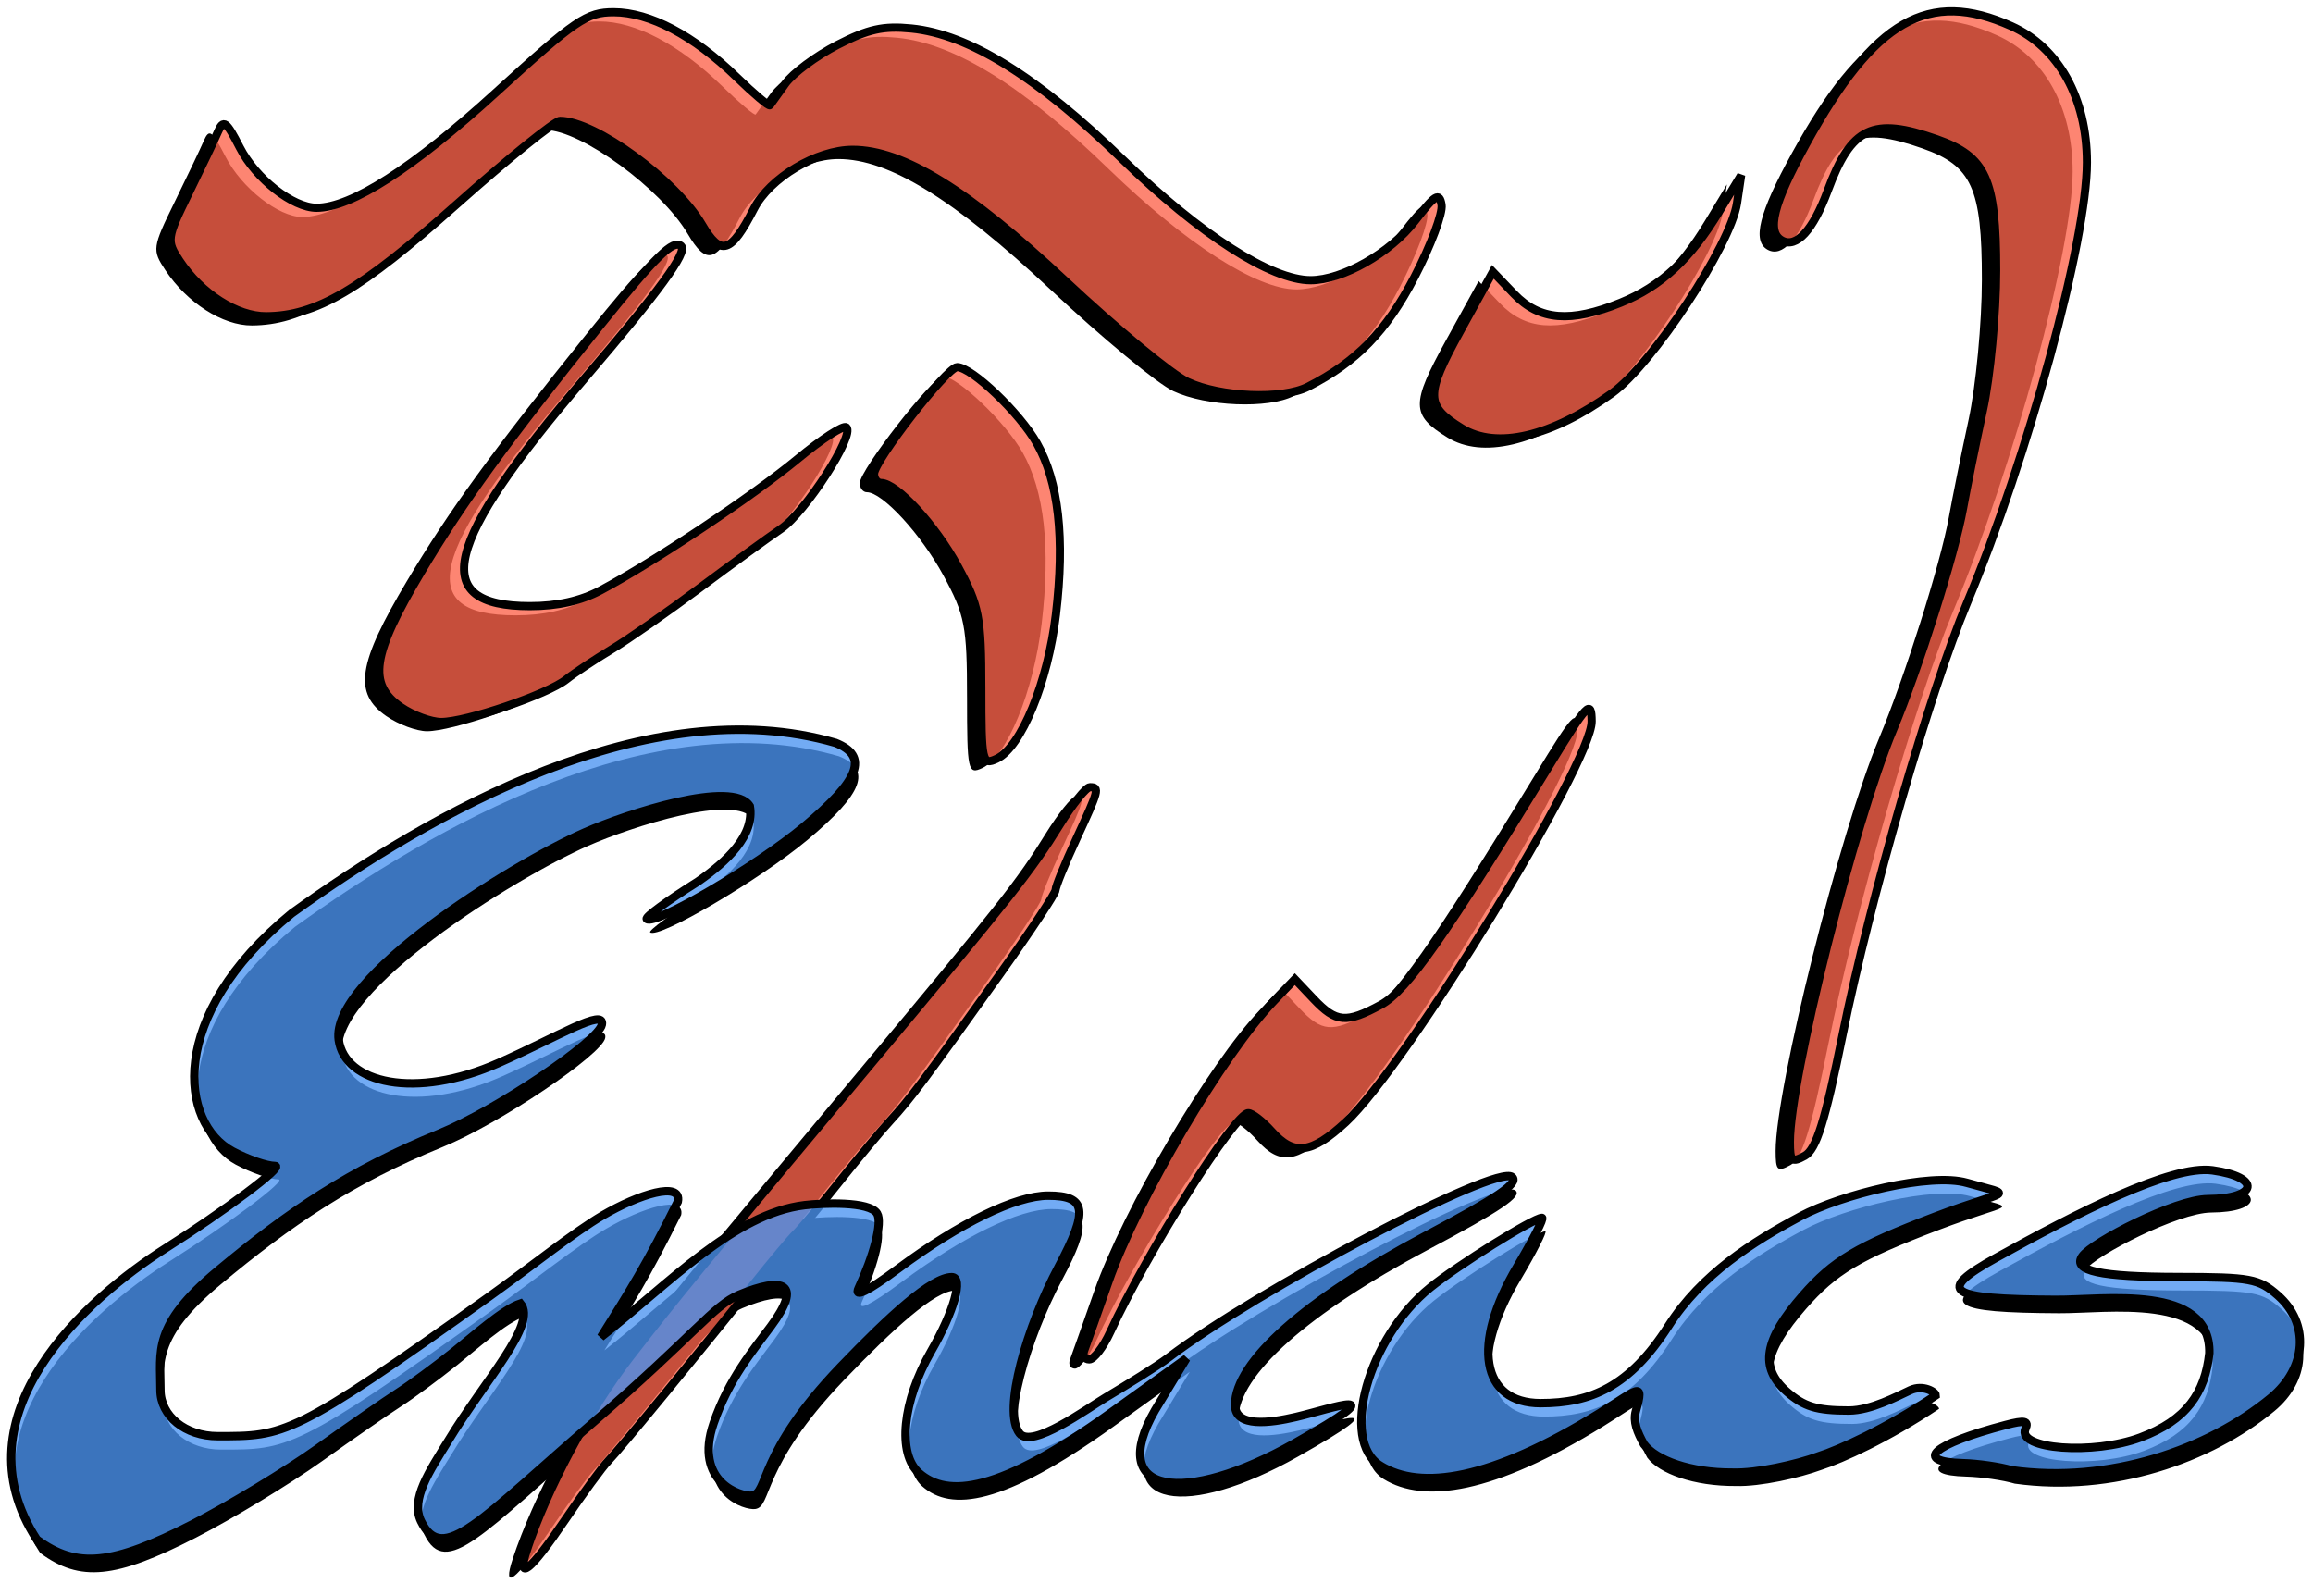
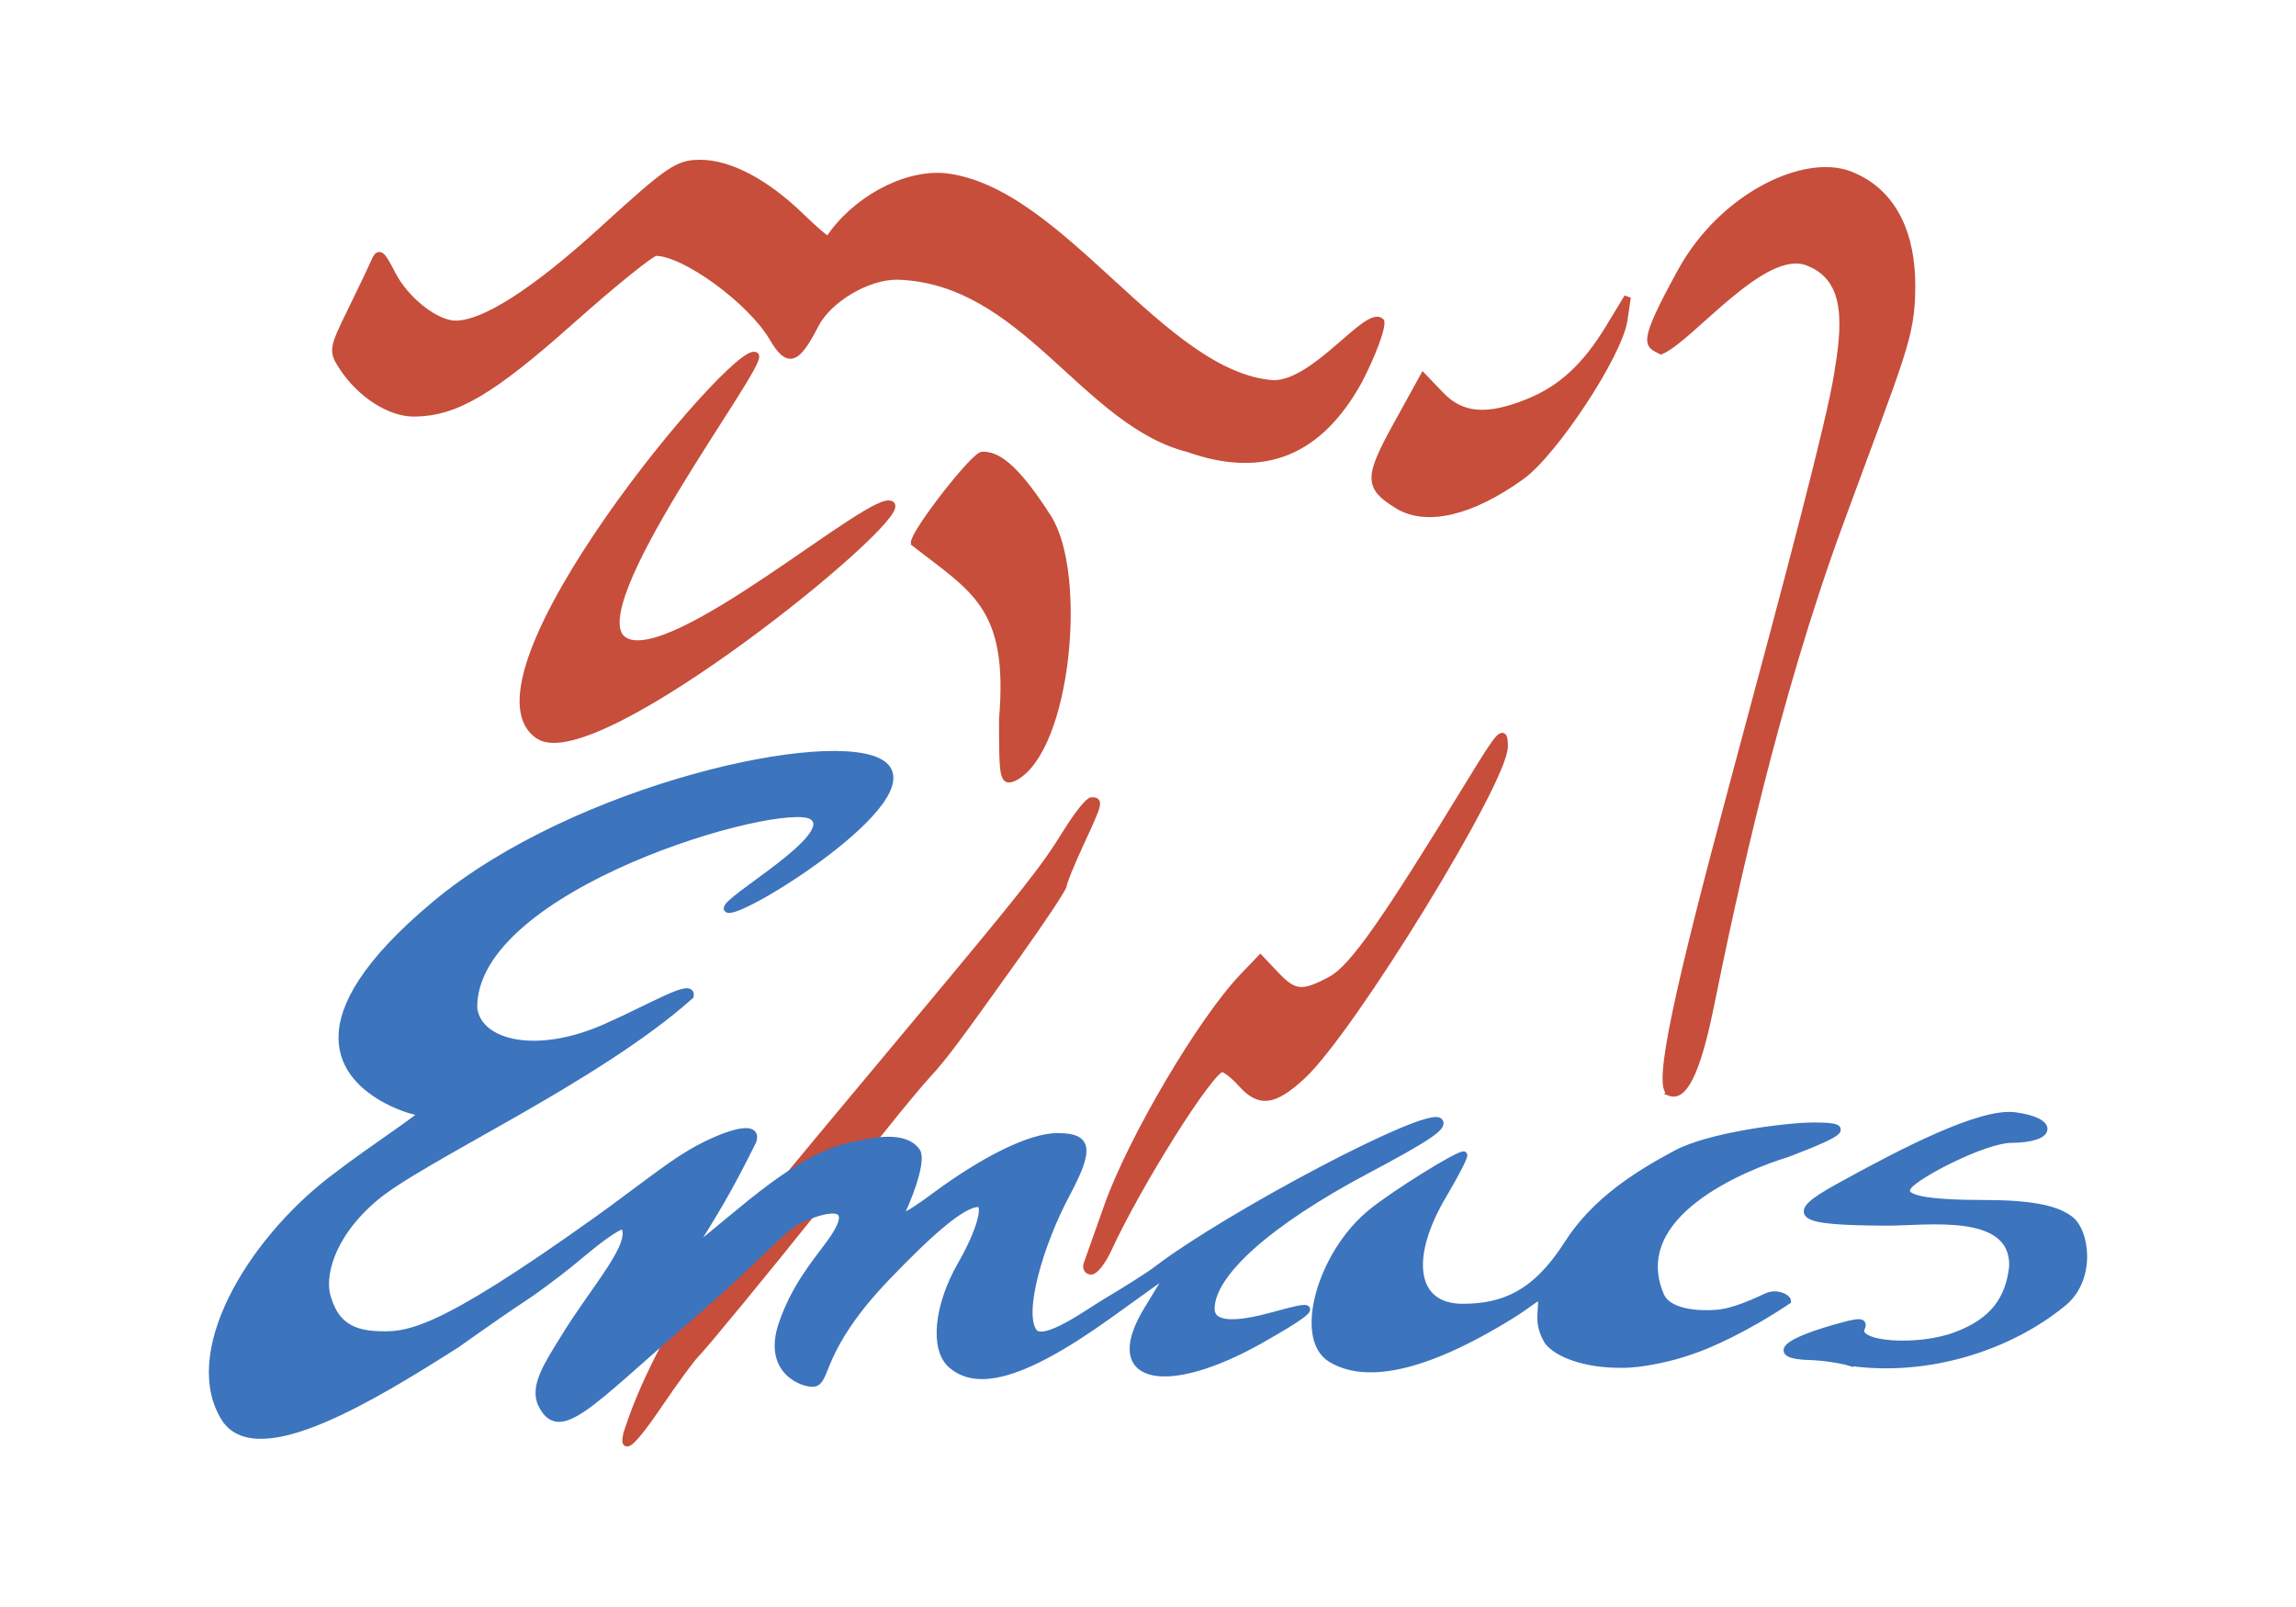
- <svg xmlns="http://www.w3.org/2000/svg" xmlns:xlink="http://www.w3.org/1999/xlink" version="1.0" width="275.969" height="190.406" id="svg6706" style="display:inline">
-   <defs id="defs6709">
-     <linearGradient id="linearGradient2550">
-       <stop id="stop2552" style="stop-color:#4c94f1;stop-opacity:0.784" offset="0" />
-       <stop id="stop2554" style="stop-color:#4c94f1;stop-opacity:0.784" offset="1" />
-     </linearGradient>
-     <linearGradient id="linearGradient7896">
-       <stop id="stop7898" style="stop-color:#fc644b;stop-opacity:0.784" offset="0" />
-       <stop id="stop7900" style="stop-color:#fc644b;stop-opacity:0.784" offset="1" />
-     </linearGradient>
-     <linearGradient xlink:href="#linearGradient2550" id="linearGradient2556" x1="147.627" y1="92.098" x2="145.82" y2="203.602" gradientUnits="userSpaceOnUse" />
-     <linearGradient xlink:href="#linearGradient7896" id="linearGradient2425" gradientUnits="userSpaceOnUse" gradientTransform="translate(-2.4002643e-7,-2.6398943e-6)" x1="147.522" y1="0.921" x2="147.129" y2="211.999" />
-   </defs>
-   <g transform="translate(5.34375,-11.4375)" id="layer2" style="display:inline">
-     <path id="bg-emacs" d="M -0.547,196.729 C -10.238,181.784 5.397,167.93 14.809,161.975 c 6.963,-4.405 14.225,-9.823 13.071,-9.825 -0.997,-0.002 -3.285,-0.792 -5.086,-1.755 -6.218,-3.328 -7.956,-16.05 7.055,-28.376 16.709,-12.016 42.571,-26.817 64.901,-20.352 3.972,1.589 2.904,4.423 -3.766,9.995 -5.675,4.741 -17.793,11.857 -18.753,11.014 -0.233,-0.205 2.49,-2.198 6.052,-4.429 3.552,-2.452 6.827,-5.572 6.235,-9.025 -1.977,-3.218 -14.566,0.876 -19.658,3.118 -8.98,3.954 -30.42,17.397 -29.389,24.78 0.72,5.156 9.096,7.165 19.108,2.728 7.005,-3.105 12.66,-6.604 12.285,-4.567 -0.365,1.985 -12.575,10.227 -19.36,12.991 -10.774,4.389 -18.049,9.354 -26.51,16.409 -7.801,6.505 -6.795,9.586 -6.795,14.19 0,3.115 2.975,5.518 6.829,5.518 7.965,0 8.896,0.121 32.271,-16.564 5.162,-3.685 10.228,-7.763 13.654,-9.77 4.326,-2.535 9.463,-4.132 8.977,-1.655 -3.779,7.611 -5.746,10.679 -9.168,16.155 8.111,-6.332 15.841,-14.718 24.307,-15.73 2.101,-0.251 7.741,-0.495 8.636,0.996 0.667,1.112 -0.455,5.116 -2.214,8.923 -0.539,1.167 1.051,0.384 4.675,-2.302 7.441,-5.515 14.079,-8.751 17.952,-8.751 4.577,0 4.833,1.748 1.241,8.486 -3.757,7.049 -6.76,17.214 -4.651,19.884 1.466,1.857 7.967,-2.911 10.328,-4.319 2.423,-1.445 6.056,-3.672 7.441,-4.73 10.373,-7.92 39.162,-23.155 40.999,-21.536 0.824,0.727 -1.693,2.431 -10.451,7.077 -14.256,7.562 -22.599,14.985 -22.609,20.116 -0.006,2.71 4.174,2.152 7.264,1.427 4.407,-1.033 12.416,-3.968 -0.174,3.14 -13.16,7.43 -22.485,6.178 -16.634,-3.957 l 3.736,-6.164 -9.133,6.554 c -13.192,9.467 -19.356,10.108 -22.765,7.115 -2.612,-2.293 -1.991,-8.562 1.439,-14.527 2.747,-4.777 3.882,-8.842 2.468,-8.842 -2.386,0 -7.359,4.536 -13.27,10.697 -9.975,10.398 -8.541,15.101 -10.591,15.369 -1.26,0.165 -6.977,-1.594 -4.556,-8.641 1.808,-5.261 4.693,-8.687 6.822,-11.553 3.867,-5.203 1.48,-5.973 -3.79,-3.771 -3.056,1.277 -5.35,4.838 -17.153,15.014 -13.805,11.902 -18.199,17.32 -20.79,11.997 -1.273,-2.616 1.018,-5.974 3.234,-9.57 4.367,-7.216 10.688,-13.925 8.633,-16.401 -2.05,0.666 -5.701,3.947 -7.917,5.721 -2.216,1.773 -5.217,3.987 -6.669,4.918 -1.452,0.932 -5.758,3.916 -9.569,6.633 -3.811,2.716 -10.546,6.795 -14.967,9.063 -9.584,4.918 -13.836,5.338 -18.578,1.835 z M 159.756,187.915 c -4.885,-3.004 -1.45,-15.285 5.948,-21.264 3.328,-2.69 12.338,-8.307 13.325,-8.307 0.275,0 -1.054,2.615 -2.951,5.812 -5.51,9.28 -4.306,16.294 2.797,16.294 5.957,0 10.603,-1.935 15.248,-9.211 3.958,-6.2 10.077,-10.048 15.753,-13.08 4.885,-2.609 15.491,-5.238 19.837,-4.003 6.015,1.71 5.071,0.664 -3.766,4.035 -9.354,3.568 -12.152,5.234 -15.806,9.412 -4.628,5.293 -5.18,8.595 -1.914,11.462 2.059,1.807 3.568,2.268 7.415,2.264 2.657,-0.003 5.812,-1.725 7.335,-2.423 1.524,-0.698 3.035,0.213 3.035,0.62 -5.886,3.946 -11.448,6.459 -14.002,7.271 -2.614,0.966 -7.351,2.033 -10.235,1.938 -5.036,0.034 -9.161,-1.486 -10.574,-3.378 -0.796,-1.432 -1.327,-2.704 -0.963,-3.979 1.068,-3.739 0.165,-2.523 -4.285,0.23 -13.102,8.107 -21.407,9.253 -26.197,6.308 z m 75.293,0.539 c -1.385,-0.415 -3.991,-0.794 -5.792,-0.842 -5.999,-0.162 -3.637,-2.265 5.127,-4.565 2.247,-0.59 2.747,-0.49 2.33,0.463 -1.071,2.451 8.093,3.14 13.728,1.032 5.48,-2.05 7.707,-5.313 8.215,-10.061 0.168,-8.347 -12.616,-6.32 -18.32,-6.361 -12.981,-0.057 -14.344,-1.011 -7.143,-5.002 9.568,-5.302 20.882,-11.134 25.843,-10.446 5.861,0.812 5.426,3.397 -0.557,3.433 -3.929,0.023 -13.801,5.143 -14.976,6.812 -1.23,1.747 2.123,2.473 11.485,2.486 8.587,0.013 9.568,0.193 11.835,2.184 3.813,3.348 3.463,8.679 -0.801,12.208 -7.513,6.217 -19.301,10.287 -30.974,8.658 z" style="opacity:1;fill:#000000;display:inline" />
-     <path id="bg-gnu" d="m 55.834,197.413 c 2.449,-7.381 7.447,-16.721 12.278,-22.945 5.711,-7.357 7.378,-9.386 28.69,-34.903 16.872,-20.202 19.223,-23.18 22.555,-28.568 1.543,-2.495 3.178,-4.537 3.633,-4.537 1.182,0 1.1,0.31 -1.633,6.215 -1.354,2.924 -2.461,5.645 -2.461,6.047 0,0.402 -2.976,4.904 -6.614,10.005 -8.988,12.604 -10.76,14.972 -13.082,17.484 -1.098,1.188 -3.853,4.494 -6.123,7.345 -2.27,2.852 -4.587,5.623 -5.15,6.159 -0.563,0.536 -2.796,3.198 -4.961,5.915 -6.691,8.397 -16.095,19.834 -17.432,21.201 -0.7,0.716 -3.044,3.917 -5.21,7.114 -4.161,6.143 -5.795,7.405 -4.488,3.467 z m 66.482,-23.765 c 0.223,-0.594 1.529,-4.284 2.903,-8.201 3.446,-9.821 13.662,-27.158 19.739,-33.495 l 2.486,-2.593 2.252,2.376 c 2.677,2.825 3.883,2.928 8.026,0.68 3.087,-1.675 7.696,-8.221 20.102,-28.549 4.551,-7.457 5.012,-7.939 5.035,-5.265 0.042,4.981 -22.215,41.254 -29.345,47.825 -4.117,3.795 -6.188,4.048 -8.847,1.08 -1.065,-1.188 -2.315,-2.16 -2.779,-2.159 -1.621,0.003 -12.083,16.599 -16.477,26.139 -0.821,1.782 -1.944,3.241 -2.496,3.241 -0.552,0 -0.821,-0.486 -0.599,-1.08 z m 84.193,-24.888 c 0,-7.49 7.663,-38.068 12.334,-49.214 3.045,-7.266 7.335,-20.847 8.326,-26.357 0.427,-2.376 1.491,-7.626 2.363,-11.666 0.872,-4.04 1.586,-11.563 1.587,-16.718 0.002,-10.935 -1.203,-13.59 -7.105,-15.663 -7.627,-2.679 -10.168,-1.473 -13.002,6.173 -1.742,4.701 -3.724,6.856 -5.444,5.923 -1.896,-1.029 -1.054,-4.388 2.9,-11.565 8.14,-14.776 14.559,-18.457 24.458,-14.023 5.653,2.532 9.022,8.604 9.022,16.262 0,9.334 -7.019,35.141 -14.283,52.512 -4.476,10.704 -11.567,35.301 -14.855,51.528 -2.1,10.364 -3.151,13.732 -4.519,14.482 -1.575,0.863 -1.782,0.668 -1.782,-1.673 z M 110.035,94.608 c -7.1e-4,-8.465 -0.259,-9.796 -2.813,-14.505 -2.665,-4.915 -7.282,-9.938 -9.134,-9.938 -0.468,0 -0.85,-0.49 -0.85,-1.089 0,-1.558 8.701,-12.737 9.914,-12.737 1.739,0 7.457,5.457 9.507,9.074 2.606,4.596 3.358,11.338 2.28,20.435 -0.96,8.101 -4.14,15.844 -7.072,17.221 -1.732,0.814 -1.831,0.358 -1.831,-8.46 z m -69.268,2.283 c -3.977,-2.746 -3.446,-6.261 2.44,-16.128 4.971,-8.333 10.094,-15.38 21.439,-29.49 6.601,-8.21 8.638,-10.203 9.58,-9.376 0.799,0.702 -2.619,5.39 -11.474,15.737 -16.94,19.794 -18.734,27.221 -6.576,27.221 3.305,0 6.059,-0.617 8.461,-1.895 6.36,-3.385 18.204,-11.286 23.507,-15.684 2.849,-2.362 5.457,-4.05 5.796,-3.753 1.045,0.918 -4.907,10.148 -7.817,12.122 -1.512,1.025 -5.874,4.198 -9.694,7.049 -3.82,2.852 -8.564,6.157 -10.541,7.345 -1.977,1.188 -4.4,2.797 -5.384,3.575 -2.248,1.778 -11.921,5.067 -14.901,5.067 -1.232,0 -3.408,-0.806 -4.834,-1.791 z M 167.359,63.639 c -4.355,-2.678 -4.376,-3.983 -0.193,-11.577 l 3.906,-7.09 2.548,2.658 c 3.024,3.154 6.726,3.451 12.709,1.02 4.808,-1.954 8.304,-5.194 11.752,-10.892 l 2.615,-4.321 -0.494,3.335 c -0.738,4.983 -10.09,19.207 -14.904,22.67 -7.26,5.223 -13.787,6.749 -17.939,4.197 z m -32.712,-5.536 c -1.895,-0.889 -8.48,-6.333 -14.634,-12.098 -11.533,-10.805 -19.306,-15.592 -25.319,-15.592 -4.3,0 -9.891,3.335 -11.79,7.033 -2.745,5.344 -3.95,5.711 -6.197,1.889 -3.156,-5.369 -12.747,-12.378 -16.936,-12.378 -0.628,0 -6.188,4.491 -12.355,9.98 -11.483,10.222 -16.719,13.297 -22.702,13.333 -3.491,0.021 -7.744,-2.699 -10.336,-6.611 -1.587,-2.394 -1.546,-2.692 1.095,-8.082 1.508,-3.078 3.079,-6.374 3.491,-7.324 0.652,-1.504 0.991,-1.258 2.608,1.893 1.911,3.723 6.321,7.181 9.157,7.181 4.151,0 11.505,-4.725 21.399,-13.748 9.555,-8.714 10.83,-9.584 14.048,-9.584 4.294,0 9.556,2.776 14.656,7.732 2.069,2.011 3.862,3.524 3.984,3.363 0.122,-0.161 0.945,-1.311 1.83,-2.555 0.885,-1.244 3.686,-3.331 6.225,-4.637 3.687,-1.897 5.463,-2.291 8.822,-1.959 6.849,0.678 15.01,5.739 25.223,15.642 9.23,8.95 17.701,14.387 22.415,14.387 3.794,0 9.502,-3.242 12.441,-7.067 2.423,-3.152 2.918,-3.453 3.178,-1.93 0.17,0.993 -1.284,4.872 -3.23,8.621 -3.36,6.472 -6.912,10.13 -12.713,13.092 -3.05,1.557 -10.438,1.258 -14.361,-0.581 z" style="opacity:1;fill:#000000;display:inline" />
-   </g>
-   <g transform="translate(5.34375,-11.4375)" id="layer3" style="display:inline">
-     <path id="gnu" d="m 57.535,196.313 c 2.449,-7.381 7.447,-16.721 12.278,-22.945 5.711,-7.357 7.378,-9.386 28.69,-34.903 16.872,-20.202 19.223,-23.18 22.555,-28.568 1.543,-2.495 3.178,-4.537 3.633,-4.537 1.182,0 1.1,0.31 -1.633,6.215 -1.354,2.924 -2.461,5.645 -2.461,6.047 0,0.402 -2.976,4.904 -6.614,10.005 -8.988,12.604 -10.76,14.972 -13.082,17.484 -1.098,1.188 -3.853,4.494 -6.123,7.345 -2.27,2.852 -4.587,5.623 -5.15,6.159 -0.563,0.536 -2.796,3.198 -4.961,5.915 -6.691,8.397 -16.095,19.834 -17.432,21.201 -0.7,0.716 -3.044,3.917 -5.21,7.114 -4.161,6.143 -5.795,7.405 -4.488,3.467 z m 66.482,-23.765 c 0.223,-0.594 1.529,-4.284 2.903,-8.201 3.446,-9.821 13.662,-27.158 19.739,-33.495 l 2.486,-2.593 2.252,2.376 c 2.677,2.825 3.883,2.928 8.026,0.68 3.087,-1.675 7.696,-8.221 20.102,-28.549 4.551,-7.457 5.012,-7.94 5.035,-5.265 0.042,4.981 -22.215,41.254 -29.345,47.825 -4.117,3.795 -6.188,4.048 -8.847,1.08 -1.065,-1.188 -2.315,-2.16 -2.779,-2.159 -1.621,0.003 -12.083,16.599 -16.477,26.139 -0.821,1.782 -1.944,3.241 -2.496,3.241 -0.552,0 -0.821,-0.486 -0.599,-1.08 z m 84.193,-24.888 c 0,-7.49 7.663,-38.068 12.334,-49.214 3.045,-7.266 7.335,-20.847 8.326,-26.357 0.427,-2.376 1.491,-7.626 2.363,-11.666 0.872,-4.04 1.586,-11.563 1.587,-16.718 0.002,-10.935 -1.203,-13.59 -7.105,-15.663 -7.627,-2.679 -10.168,-1.473 -13.002,6.173 -1.742,4.701 -3.724,6.856 -5.444,5.923 -1.896,-1.029 -1.054,-4.388 2.9,-11.565 8.14,-14.776 14.559,-18.457 24.458,-14.023 5.653,2.532 9.022,8.604 9.022,16.262 0,9.334 -7.019,35.141 -14.283,52.512 -4.476,10.704 -11.567,35.301 -14.855,51.528 -2.1,10.364 -3.151,13.732 -4.519,14.482 -1.575,0.863 -1.782,0.668 -1.782,-1.673 z M 111.736,93.508 c -7.1e-4,-8.465 -0.259,-9.796 -2.813,-14.505 -2.665,-4.915 -7.282,-9.938 -9.134,-9.938 -0.468,0 -0.85,-0.49 -0.85,-1.089 0,-1.558 8.701,-12.737 9.914,-12.737 1.739,0 7.457,5.457 9.507,9.074 2.606,4.596 3.358,11.338 2.28,20.435 -0.96,8.101 -4.14,15.844 -7.072,17.221 -1.732,0.814 -1.831,0.358 -1.831,-8.46 z M 42.468,95.791 c -3.977,-2.746 -3.446,-6.261 2.44,-16.128 4.971,-8.333 10.094,-15.38 21.439,-29.49 6.601,-8.21 8.638,-10.203 9.58,-9.376 0.799,0.702 -2.619,5.39 -11.474,15.737 -16.94,19.794 -18.734,27.221 -6.576,27.221 3.305,0 6.059,-0.617 8.461,-1.895 6.36,-3.385 18.204,-11.286 23.507,-15.684 2.849,-2.362 5.457,-4.05 5.796,-3.753 1.045,0.918 -4.907,10.148 -7.817,12.122 -1.512,1.025 -5.874,4.198 -9.694,7.049 -3.82,2.852 -8.564,6.157 -10.541,7.345 -1.977,1.188 -4.4,2.797 -5.384,3.575 C 59.955,94.294 50.282,97.582 47.302,97.582 c -1.232,0 -3.408,-0.806 -4.834,-1.791 z M 169.059,62.54 c -4.355,-2.678 -4.376,-3.983 -0.193,-11.577 l 3.906,-7.09 2.548,2.658 c 3.024,3.154 6.726,3.451 12.709,1.02 4.808,-1.954 8.304,-5.194 11.752,-10.892 l 2.615,-4.321 -0.494,3.335 c -0.738,4.983 -10.09,19.207 -14.904,22.67 -7.26,5.223 -13.787,6.749 -17.939,4.197 z m -32.712,-5.536 c -1.895,-0.889 -8.48,-6.333 -14.634,-12.098 C 110.18,34.1 102.408,29.314 96.394,29.314 c -4.3,0 -9.891,3.335 -11.79,7.033 -2.745,5.344 -3.95,5.711 -6.197,1.889 C 75.251,32.866 65.66,25.857 61.471,25.857 c -0.628,0 -6.188,4.491 -12.355,9.98 -11.483,10.222 -16.719,13.297 -22.702,13.333 -3.491,0.021 -7.744,-2.699 -10.336,-6.611 -1.587,-2.394 -1.546,-2.692 1.095,-8.082 1.508,-3.078 3.079,-6.374 3.491,-7.324 0.652,-1.504 0.991,-1.258 2.608,1.893 1.911,3.723 6.321,7.181 9.157,7.181 4.151,0 11.505,-4.725 21.399,-13.748 9.555,-8.714 10.83,-9.584 14.048,-9.584 4.294,0 9.556,2.776 14.656,7.732 2.069,2.011 3.862,3.524 3.984,3.363 0.122,-0.161 0.945,-1.311 1.83,-2.555 0.885,-1.244 3.686,-3.331 6.225,-4.637 3.687,-1.897 5.463,-2.291 8.822,-1.959 6.849,0.678 15.01,5.739 25.223,15.642 9.23,8.95 17.701,14.387 22.415,14.387 3.794,0 9.502,-3.242 12.441,-7.067 2.423,-3.152 2.918,-3.453 3.178,-1.93 0.17,0.993 -1.284,4.872 -3.23,8.621 -3.36,6.472 -6.912,10.13 -12.713,13.092 -3.05,1.557 -10.438,1.258 -14.361,-0.581 z" style="fill:url(#linearGradient2425);fill-opacity:1;stroke:#000000;stroke-width:0.977" />
-     <path id="emacs" d="M -0.947,195.128 C -10.638,180.184 4.997,166.329 14.409,160.375 c 6.963,-4.405 14.225,-9.823 13.071,-9.825 -0.997,-0.002 -3.285,-0.792 -5.086,-1.755 -6.218,-3.328 -7.956,-16.05 7.055,-28.376 16.709,-12.016 42.571,-26.817 64.901,-20.352 3.972,1.589 2.904,4.423 -3.766,9.995 -5.675,4.741 -17.793,11.857 -18.753,11.014 -0.233,-0.205 2.49,-2.198 6.052,-4.429 3.552,-2.452 6.827,-5.572 6.235,-9.025 -1.977,-3.218 -14.566,0.876 -19.658,3.118 -8.98,3.954 -30.42,17.397 -29.389,24.78 0.72,5.156 9.096,7.165 19.108,2.728 7.005,-3.105 12.66,-6.604 12.285,-4.567 -0.365,1.985 -12.575,10.227 -19.36,12.991 -10.774,4.389 -18.049,9.354 -26.51,16.409 -7.801,6.505 -6.795,9.586 -6.795,14.19 0,3.115 2.975,5.518 6.829,5.518 7.965,0 8.896,0.121 32.271,-16.564 5.162,-3.685 10.228,-7.763 13.654,-9.77 4.326,-2.535 9.463,-4.132 8.977,-1.655 -3.779,7.611 -5.746,10.679 -9.168,16.155 8.111,-6.332 15.841,-14.718 24.307,-15.73 2.101,-0.251 7.741,-0.495 8.636,0.996 0.667,1.112 -0.455,5.116 -2.214,8.923 -0.539,1.167 1.051,0.384 4.675,-2.302 7.441,-5.515 14.079,-8.751 17.952,-8.751 4.577,0 4.833,1.748 1.241,8.486 -3.757,7.049 -6.76,17.214 -4.651,19.884 1.466,1.857 7.967,-2.911 10.328,-4.319 2.423,-1.445 6.056,-3.672 7.441,-4.73 10.373,-7.92 39.162,-23.155 40.999,-21.536 0.824,0.727 -1.693,2.431 -10.451,7.077 -14.256,7.562 -22.599,14.985 -22.609,20.116 -0.006,2.71 4.174,2.152 7.264,1.427 4.407,-1.033 12.416,-3.968 -0.174,3.14 -13.16,7.43 -22.485,6.178 -16.634,-3.957 l 3.736,-6.164 -9.133,6.554 c -13.192,9.467 -19.356,10.108 -22.765,7.115 -2.612,-2.293 -1.991,-8.562 1.439,-14.527 2.747,-4.777 3.882,-8.842 2.468,-8.842 -2.386,0 -7.359,4.536 -13.27,10.697 -9.975,10.398 -8.541,15.101 -10.591,15.369 -1.26,0.165 -6.977,-1.594 -4.556,-8.641 1.808,-5.261 4.693,-8.687 6.822,-11.553 3.867,-5.203 1.48,-5.973 -3.79,-3.771 -3.056,1.277 -5.35,4.838 -17.153,15.014 -13.805,11.902 -18.199,17.32 -20.79,11.997 -1.273,-2.616 1.018,-5.974 3.234,-9.57 4.367,-7.216 10.688,-13.925 8.633,-16.401 -2.05,0.666 -5.701,3.947 -7.917,5.721 -2.216,1.773 -5.217,3.987 -6.669,4.918 -1.452,0.932 -5.758,3.916 -9.569,6.633 -3.811,2.716 -10.546,6.795 -14.967,9.063 -9.584,4.918 -13.836,5.338 -18.578,1.835 z M 159.357,186.314 c -4.885,-3.004 -1.45,-15.285 5.948,-21.264 3.328,-2.69 12.338,-8.307 13.325,-8.307 0.275,0 -1.054,2.615 -2.951,5.812 -5.51,9.28 -4.306,16.294 2.797,16.294 5.957,0 10.603,-1.935 15.248,-9.211 3.958,-6.2 10.077,-10.048 15.753,-13.08 4.885,-2.609 15.491,-5.238 19.837,-4.003 6.015,1.71 5.071,0.664 -3.766,4.035 -9.354,3.568 -12.152,5.234 -15.806,9.412 -4.628,5.293 -5.18,8.595 -1.914,11.462 2.059,1.807 3.568,2.268 7.415,2.264 2.657,-0.003 5.812,-1.725 7.335,-2.423 1.524,-0.698 3.035,0.213 3.035,0.62 -5.886,3.946 -11.448,6.459 -14.002,7.271 -2.614,0.966 -7.351,2.033 -10.235,1.938 -5.036,0.034 -9.161,-1.486 -10.574,-3.378 -0.796,-1.432 -1.327,-2.704 -0.963,-3.979 1.068,-3.739 0.165,-2.523 -4.285,0.23 -13.102,8.107 -21.407,9.253 -26.197,6.308 z m 75.293,0.539 c -1.385,-0.415 -3.991,-0.794 -5.792,-0.842 -5.999,-0.162 -3.637,-2.265 5.127,-4.565 2.247,-0.59 2.747,-0.49 2.33,0.463 -1.071,2.451 8.093,3.14 13.728,1.032 5.48,-2.05 7.707,-5.313 8.215,-10.061 0.168,-8.347 -12.616,-6.32 -18.32,-6.361 -12.981,-0.057 -14.344,-1.011 -7.143,-5.002 9.568,-5.302 20.882,-11.134 25.843,-10.446 5.861,0.812 5.426,3.397 -0.557,3.433 -3.929,0.023 -13.801,5.143 -14.976,6.812 -1.23,1.747 2.123,2.473 11.485,2.486 8.587,0.013 9.568,0.193 11.835,2.184 3.813,3.348 3.463,8.679 -0.801,12.208 -7.513,6.217 -19.301,10.287 -30.974,8.658 z" style="opacity:1;fill:url(#linearGradient2556);fill-opacity:1;stroke:#000000;display:inline" />
+ <svg xmlns="http://www.w3.org/2000/svg" version="1.0" width="333" height="233" id="svg6706" style="display:inline">
+   <defs id="defs6709" />
+   <g id="layer1" style="display:inline">
+     <g style="display:inline" id="g3171" transform="translate(-0.3199963,-16.05214)">
+       <path id="gnu-7-7-5" d="m 91.502,223.134 c 2.449,-7.381 7.447,-16.721 12.278,-22.945 5.711,-7.357 7.378,-9.386 28.69,-34.903 16.872,-20.202 19.223,-23.18 22.555,-28.568 1.543,-2.495 3.178,-4.537 3.633,-4.537 1.182,0 1.1,0.31 -1.633,6.215 -1.354,2.924 -2.461,5.645 -2.461,6.047 0,0.402 -2.976,4.904 -6.614,10.005 -8.988,12.604 -10.76,14.972 -13.082,17.484 -1.098,1.188 -3.853,4.494 -6.123,7.345 -2.27,2.852 -4.587,5.623 -5.15,6.159 -0.563,0.536 -2.796,3.198 -4.961,5.915 -6.691,8.397 -16.095,19.834 -17.432,21.201 -0.7,0.716 -3.044,3.917 -5.21,7.114 -4.161,6.143 -5.795,7.405 -4.488,3.467 z m 66.482,-23.765 c 0.223,-0.594 1.529,-4.284 2.903,-8.201 3.446,-9.821 13.662,-27.158 19.739,-33.495 l 2.486,-2.593 2.252,2.376 c 2.677,2.825 3.883,2.928 8.026,0.68 3.087,-1.675 7.696,-8.221 20.102,-28.549 4.551,-7.457 5.012,-7.939 5.035,-5.265 0.042,4.981 -22.215,41.254 -29.345,47.825 -4.117,3.795 -6.188,4.048 -8.847,1.08 -1.065,-1.188 -2.315,-2.16 -2.779,-2.159 -1.621,0.003 -12.083,16.599 -16.477,26.139 -0.821,1.782 -1.944,3.241 -2.496,3.241 -0.552,0 -0.821,-0.486 -0.599,-1.08 z m 84.568,-24.825 c -2.066,-0.802 1.135,-15.115 9.385,-45.76 8.25,-30.645 13.72,-51.384 14.849,-58.257 1.129,-6.874 2.035,-14.092 -4.365,-16.459 -6.4,-2.366 -16.776,10.967 -21.186,12.892 -1.808,-0.981 -3.147,-0.589 2.9,-11.565 6.047,-10.977 17.964,-16.534 24.458,-14.023 6.494,2.51 9.066,8.871 9.022,16.262 -0.044,7.391 -1.342,9.483 -10.571,34.657 -9.228,25.174 -15.279,53.155 -18.567,69.383 -1.676,8.378 -3.61,13.736 -5.926,12.871 z m -96.849,-54.215 c 1.406,-16.357 -4.163,-18.774 -12.797,-25.532 0,-1.558 8.701,-12.737 9.914,-12.737 1.739,0 4.268,0.852 9.507,9.074 5.239,8.222 2.819,33.478 -4.793,37.656 -1.732,0.814 -1.831,0.358 -1.831,-8.46 z m -67.235,2.46 C 66.15,114.641 107.162,65.643 109.893,67.619 c 1.434,1.147 -25.884,36.754 -19.111,41.279 6.774,4.525 36.496,-21.773 38.825,-19.652 2.328,2.121 -42.806,38.904 -51.139,33.544 z M 203.026,89.361 c -4.355,-2.678 -4.376,-3.983 -0.193,-11.577 l 3.906,-7.09 2.548,2.658 c 3.024,3.154 6.726,3.451 12.709,1.02 4.808,-1.954 8.304,-5.194 11.752,-10.892 l 2.615,-4.321 -0.494,3.335 c -0.738,4.982 -10.09,19.207 -14.904,22.67 -7.26,5.223 -13.787,6.749 -17.939,4.197 z m -30.4,-8.224 C 157.504,77.286 148.798,56.57 130.361,56.135 c -4.3,0 -9.891,3.335 -11.79,7.033 -2.745,5.344 -3.95,5.711 -6.197,1.889 -3.156,-5.369 -12.747,-12.378 -16.936,-12.378 -0.628,0 -6.188,4.491 -12.355,9.98 -11.483,10.222 -16.719,13.297 -22.702,13.333 -3.491,0.021 -7.744,-2.699 -10.336,-6.611 -1.587,-2.394 -1.546,-2.692 1.095,-8.082 1.508,-3.078 3.079,-6.374 3.491,-7.324 0.652,-1.504 0.991,-1.258 2.608,1.893 1.911,3.723 6.321,7.181 9.157,7.181 4.151,0 11.505,-4.725 21.399,-13.748 9.555,-8.714 10.83,-9.584 14.048,-9.584 4.294,0 9.556,2.776 14.656,7.732 2.069,2.011 3.862,3.524 3.984,3.363 3.623,-5.567 10.905,-9.7 16.876,-9.151 16.829,1.858 31.504,28.886 47.639,30.03 6.122,0.051 13.648,-10.854 15.62,-8.997 0.17,0.993 -1.284,4.872 -3.23,8.621 -5.692,10.253 -13.632,13.764 -24.761,9.824 z" style="fill:#c64e3b;fill-opacity:1;stroke:#c64e3b;stroke-width:0.977;stroke-miterlimit:4;stroke-opacity:1;stroke-dasharray:none;display:inline" />
+       <path id="emacs-9-4-3" d="m 33.02,221.949 c -6.11,-9.39 3.381,-25.484 15.357,-34.753 6.516,-5.043 14.225,-9.823 13.071,-9.825 -0.997,-0.002 -3.285,-0.792 -5.086,-1.755 -6.218,-3.328 -13.321,-11.337 7.055,-28.376 20.376,-17.038 58.075,-25.264 64.901,-20.352 6.826,4.912 -21.136,22.391 -22.52,21.009 -0.546,-1.303 16.615,-10.714 12.287,-13.454 -4.329,-2.74 -49.428,10.063 -49.047,27.898 0.72,5.156 9.096,7.165 19.108,2.728 7.005,-3.105 12.66,-6.604 12.285,-4.567 -13.758,12.277 -39.124,23.59 -45.87,29.4 -6.746,5.81 -7.544,11.676 -6.795,14.19 0.749,2.514 2.061,5.226 6.829,5.518 4.769,0.292 8.896,0.121 32.271,-16.564 5.162,-3.685 10.228,-7.763 13.654,-9.77 4.326,-2.535 10.057,-4.569 8.977,-1.655 -3.779,7.611 -5.746,10.679 -9.168,16.155 8.111,-6.332 15.747,-14.155 24.307,-15.73 2.081,-0.383 6.772,-1.558 8.636,0.996 0.764,1.047 -0.455,5.116 -2.214,8.923 -0.539,1.167 1.051,0.384 4.675,-2.302 7.441,-5.515 14.079,-8.751 17.952,-8.751 4.577,0 4.833,1.748 1.241,8.486 -3.757,7.049 -6.76,17.214 -4.651,19.884 1.466,1.857 7.967,-2.911 10.328,-4.319 2.423,-1.445 6.056,-3.672 7.441,-4.73 10.373,-7.92 39.162,-23.155 40.999,-21.536 0.824,0.727 -1.693,2.431 -10.451,7.077 -14.256,7.562 -22.599,14.985 -22.609,20.116 -0.006,2.71 4.174,2.152 7.264,1.427 4.407,-1.033 12.416,-3.968 -0.174,3.14 -13.16,7.43 -22.485,6.178 -16.634,-3.957 l 3.736,-6.164 -9.133,6.554 c -13.192,9.467 -19.356,10.108 -22.765,7.115 -2.612,-2.293 -1.991,-8.562 1.439,-14.527 2.747,-4.777 3.882,-8.842 2.468,-8.842 -2.386,0 -7.359,4.536 -13.27,10.697 -9.975,10.398 -8.541,15.101 -10.591,15.369 -1.26,0.165 -6.977,-1.594 -4.556,-8.641 1.808,-5.261 4.693,-8.687 6.822,-11.553 3.867,-5.203 1.48,-5.973 -3.79,-3.771 -3.056,1.277 -5.35,4.838 -17.153,15.014 -13.805,11.902 -18.199,17.32 -20.79,11.997 -1.273,-2.616 1.018,-5.974 3.234,-9.57 4.367,-7.216 10.688,-13.925 8.633,-16.401 -2.05,0.666 -5.701,3.947 -7.917,5.721 -2.216,1.773 -5.217,3.987 -6.669,4.918 -1.452,0.932 -5.758,3.916 -9.569,6.633 -12.149,7.722 -28.712,17.824 -33.545,10.899 z m 160.304,-8.814 c -4.885,-3.004 -1.45,-15.285 5.948,-21.264 3.328,-2.69 12.338,-8.307 13.325,-8.307 0.275,0 -1.054,2.615 -2.951,5.812 -5.51,9.28 -4.306,16.294 2.797,16.294 5.957,0 10.603,-1.935 15.248,-9.211 3.958,-6.2 10.077,-10.048 15.753,-13.08 4.885,-2.609 16.11,-4 19.837,-4.003 5.281,-0.004 5.071,0.664 -3.766,4.035 -5.96,1.813 -23.412,8.688 -18.338,20.565 1.088,2.49 5.349,2.765 8.034,2.573 2.65,-0.189 5.812,-1.725 7.335,-2.423 1.524,-0.698 3.035,0.213 3.035,0.62 -5.886,3.946 -11.448,6.459 -14.002,7.271 -2.614,0.966 -7.351,2.033 -10.235,1.938 -5.036,0.034 -9.161,-1.486 -10.574,-3.378 -0.796,-1.432 -1.062,-2.483 -0.963,-3.979 0.257,-3.88 0.165,-2.523 -4.285,0.23 -13.102,8.107 -21.407,9.253 -26.197,6.308 z m 75.293,0.539 c -1.385,-0.415 -3.991,-0.794 -5.792,-0.842 -5.999,-0.162 -3.637,-2.265 5.127,-4.565 2.247,-0.59 2.747,-0.49 2.33,0.463 -1.071,2.451 8.093,3.14 13.728,1.032 5.48,-2.05 7.707,-5.313 8.215,-10.061 0.168,-8.347 -12.616,-6.32 -18.32,-6.361 -12.981,-0.057 -14.344,-1.011 -7.143,-5.002 9.568,-5.302 20.882,-11.134 25.843,-10.446 5.861,0.812 5.426,3.397 -0.557,3.433 -3.929,0.023 -13.801,5.143 -14.976,6.812 -1.23,1.747 2.123,2.473 11.485,2.486 8.587,0.013 10.783,1.486 11.835,2.184 2.502,1.657 3.463,8.679 -0.801,12.208 -7.513,6.217 -19.301,10.287 -30.974,8.658 z" style="fill:#3c74bd;fill-opacity:1;stroke:#3c74bd;stroke-width:1;stroke-opacity:1;display:inline" />
+     </g>
  </g>
</svg>
